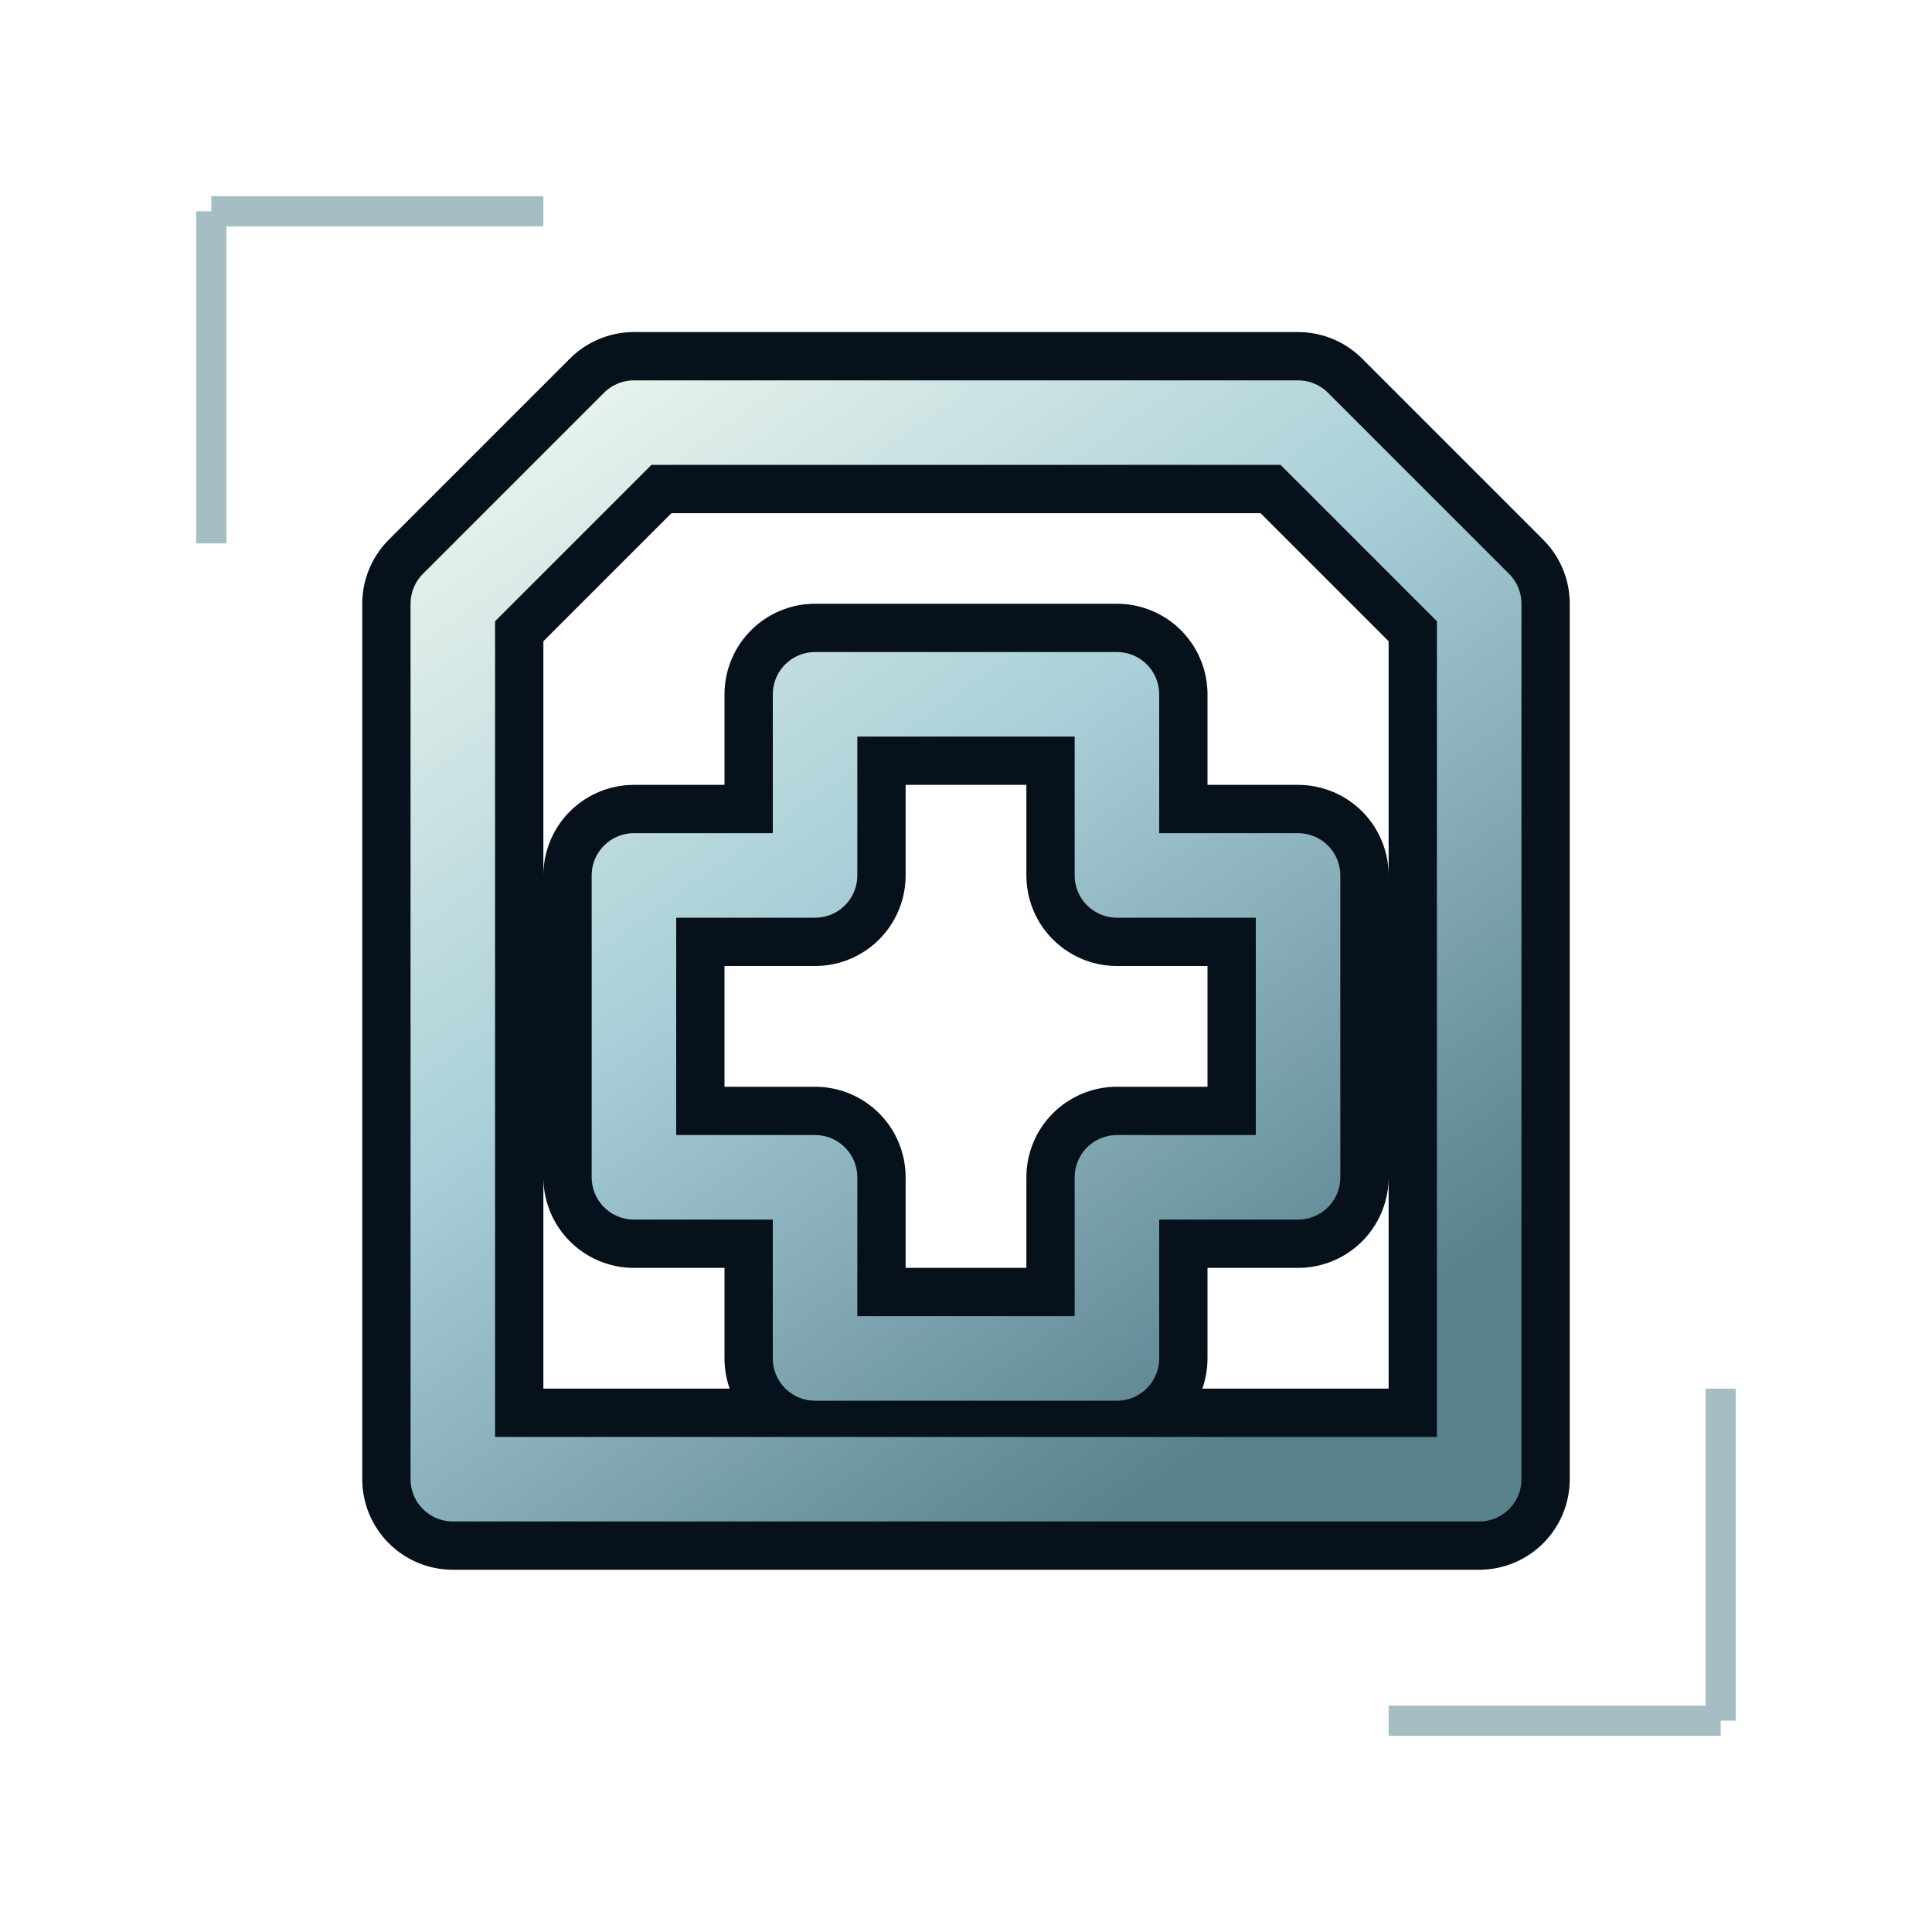
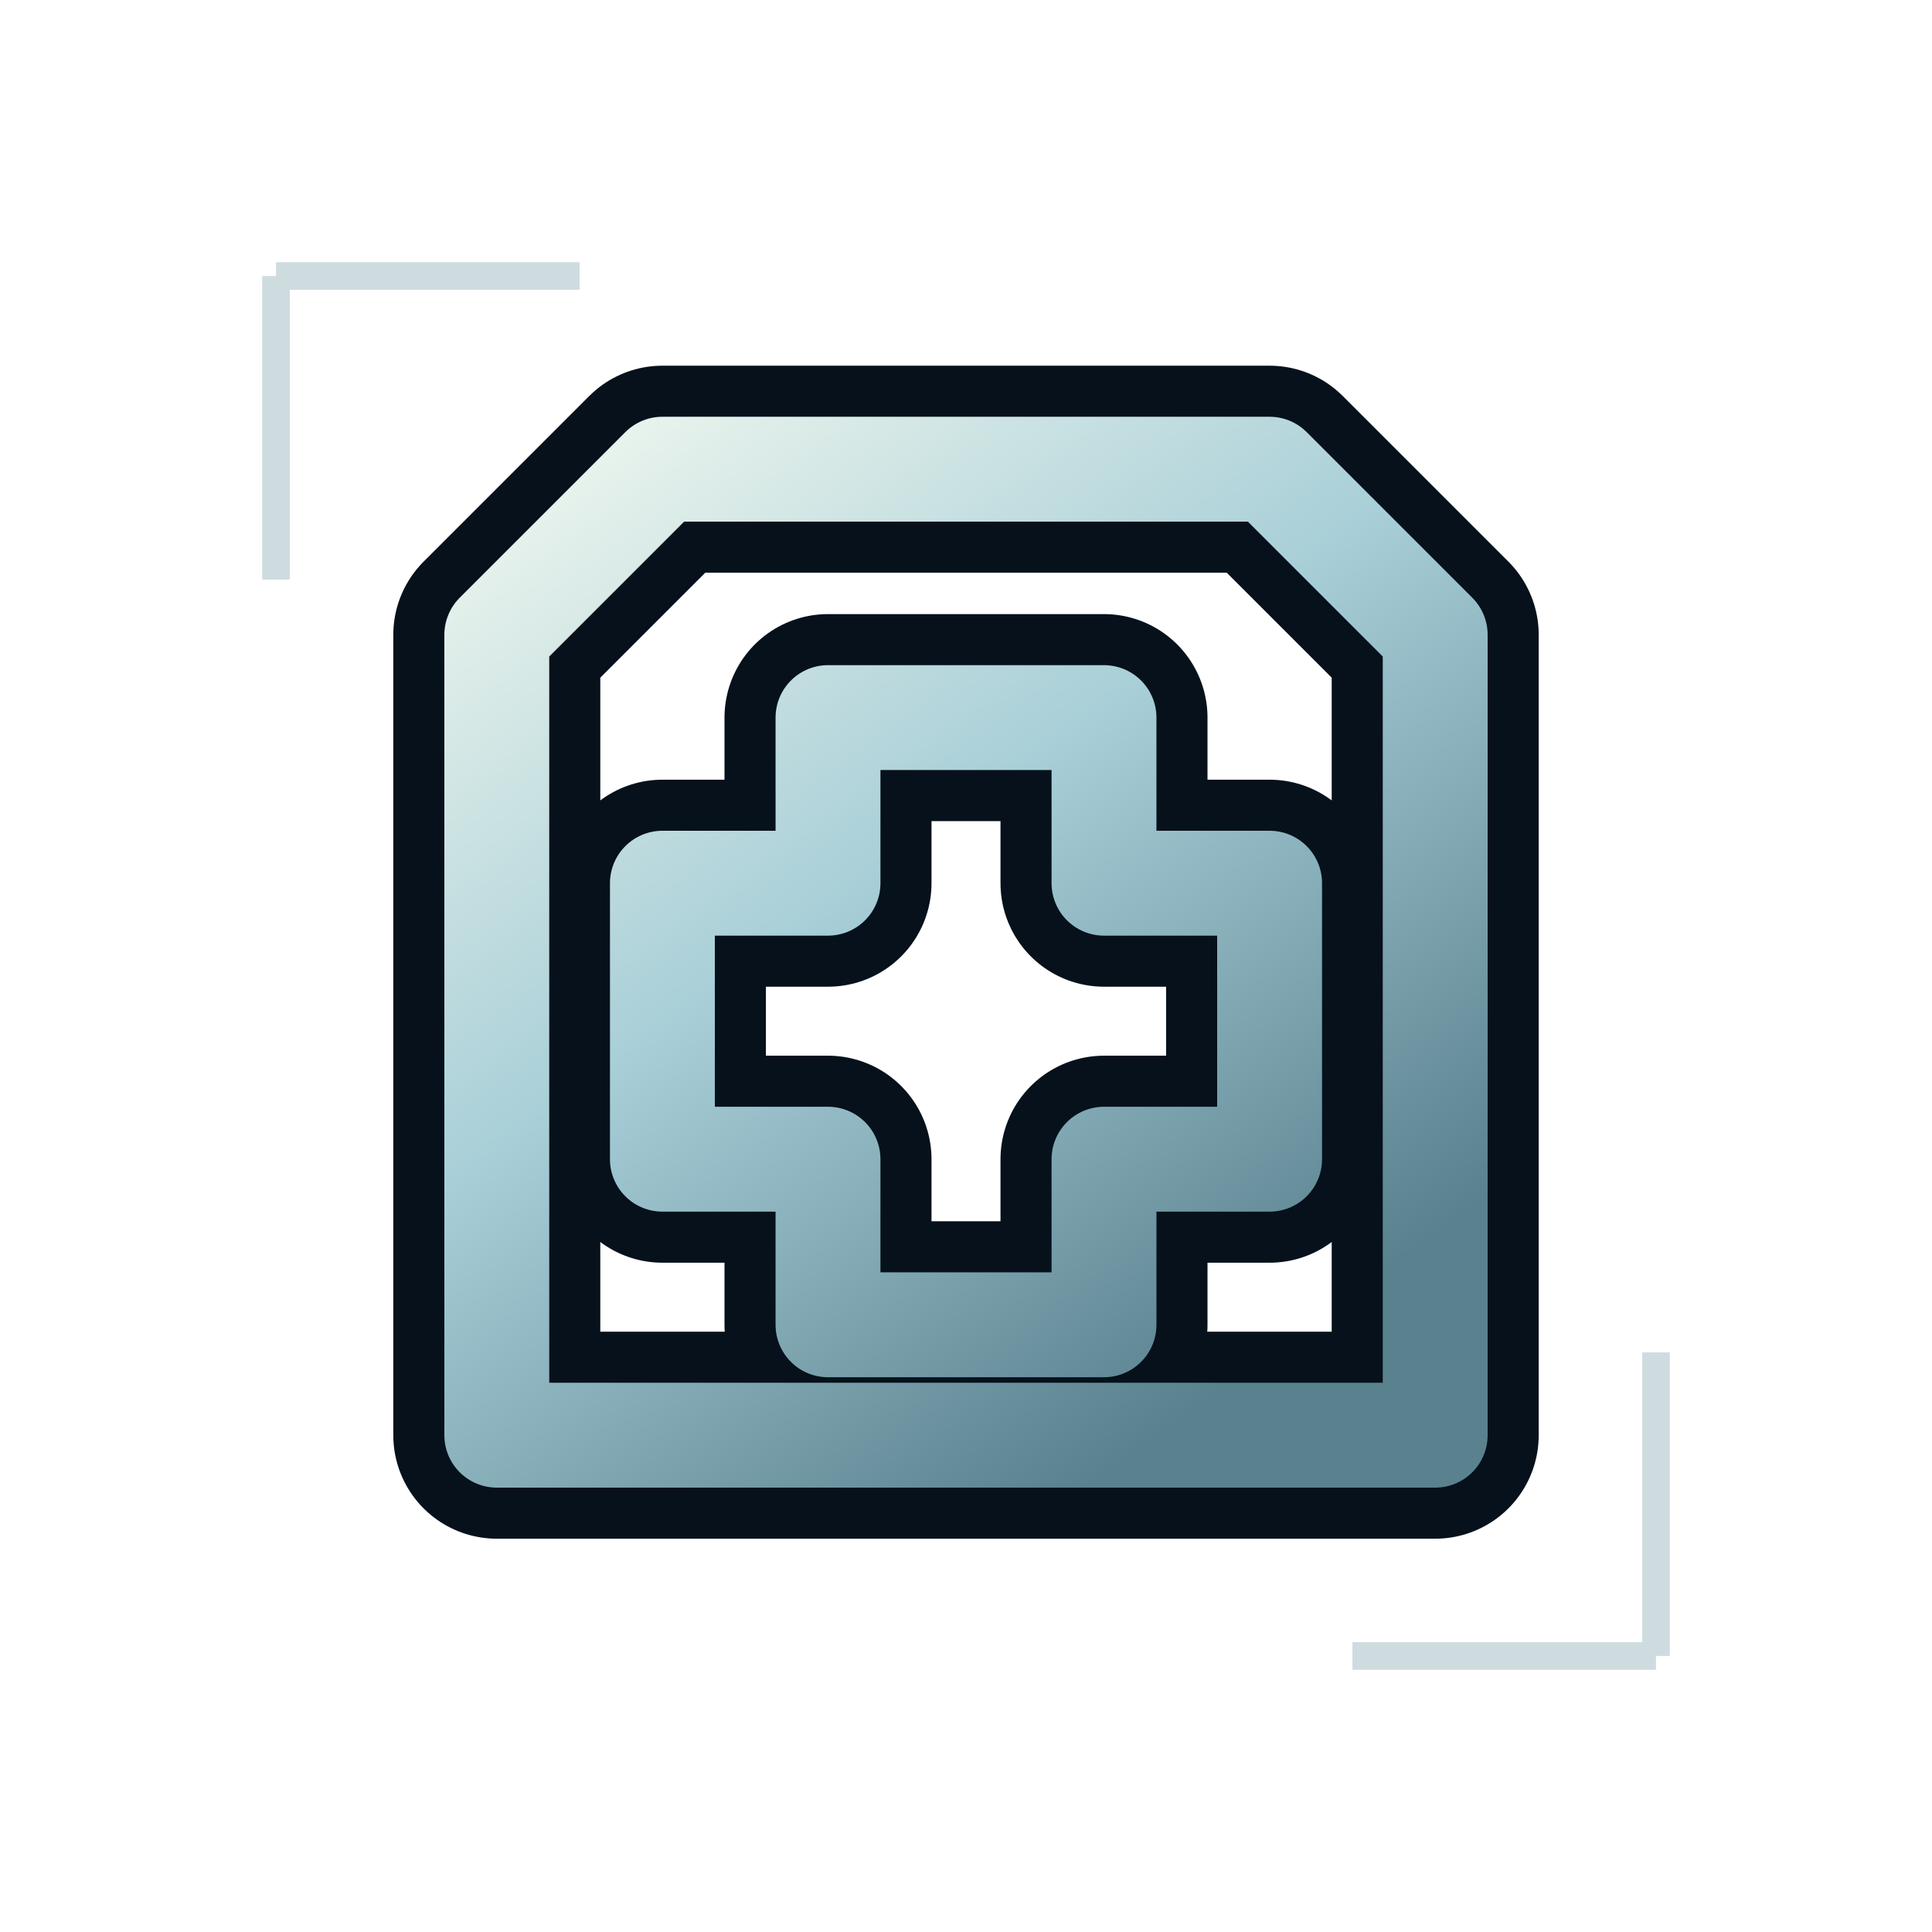
- <svg xmlns="http://www.w3.org/2000/svg" width="128" height="128" viewBox="0 0 64 64">
+ <svg xmlns="http://www.w3.org/2000/svg" width="128" height="128" viewBox="-3 -3 70 70">
  <defs>
    <linearGradient id="metal" x2=".7" y2="1">
      <stop stop-color="#eef6ee" />
      <stop offset=".48" stop-color="#a7ced7" />
      <stop offset="1" stop-color="#59818e" />
    </linearGradient>
  </defs>
-   <path d="M15 20L21 14H43L49 20V49H15ZM27 23H37V29H43V39H37V45H27V39H21V29H27Z" fill="none" stroke="#06111b" stroke-width="6" stroke-linejoin="round" />
-   <path d="M15 20L21 14H43L49 20V49H15ZM27 23H37V29H43V39H37V45H27V39H21V29H27Z" fill="none" stroke="url(#metal)" stroke-width="2.8" stroke-linejoin="round" stroke-linecap="round" />
-   <path d="M7 7H18M7 7V18M57 57H46M57 57V46" fill="none" stroke="#5a8894" stroke-width="1" opacity=".55" />
+   <path d="M15 20L21 14H43L49 20V49H15ZM27 23H37V29H43V39H37V45H27V39H21V29H27Z" fill="none" stroke="#06111b" stroke-width="7.5" stroke-linejoin="round" />
+   <path d="M15 20L21 14H43L49 20V49H15ZM27 23H37V29H43V39H37V45H27V39H21V29H27Z" fill="none" stroke="url(#metal)" stroke-width="3.8" stroke-linejoin="round" stroke-linecap="round" />
+   <path d="M7 7H18M7 7V18M57 57H46M57 57V46" fill="none" stroke="#5a8894" stroke-width="1" opacity=".3" />
</svg>
